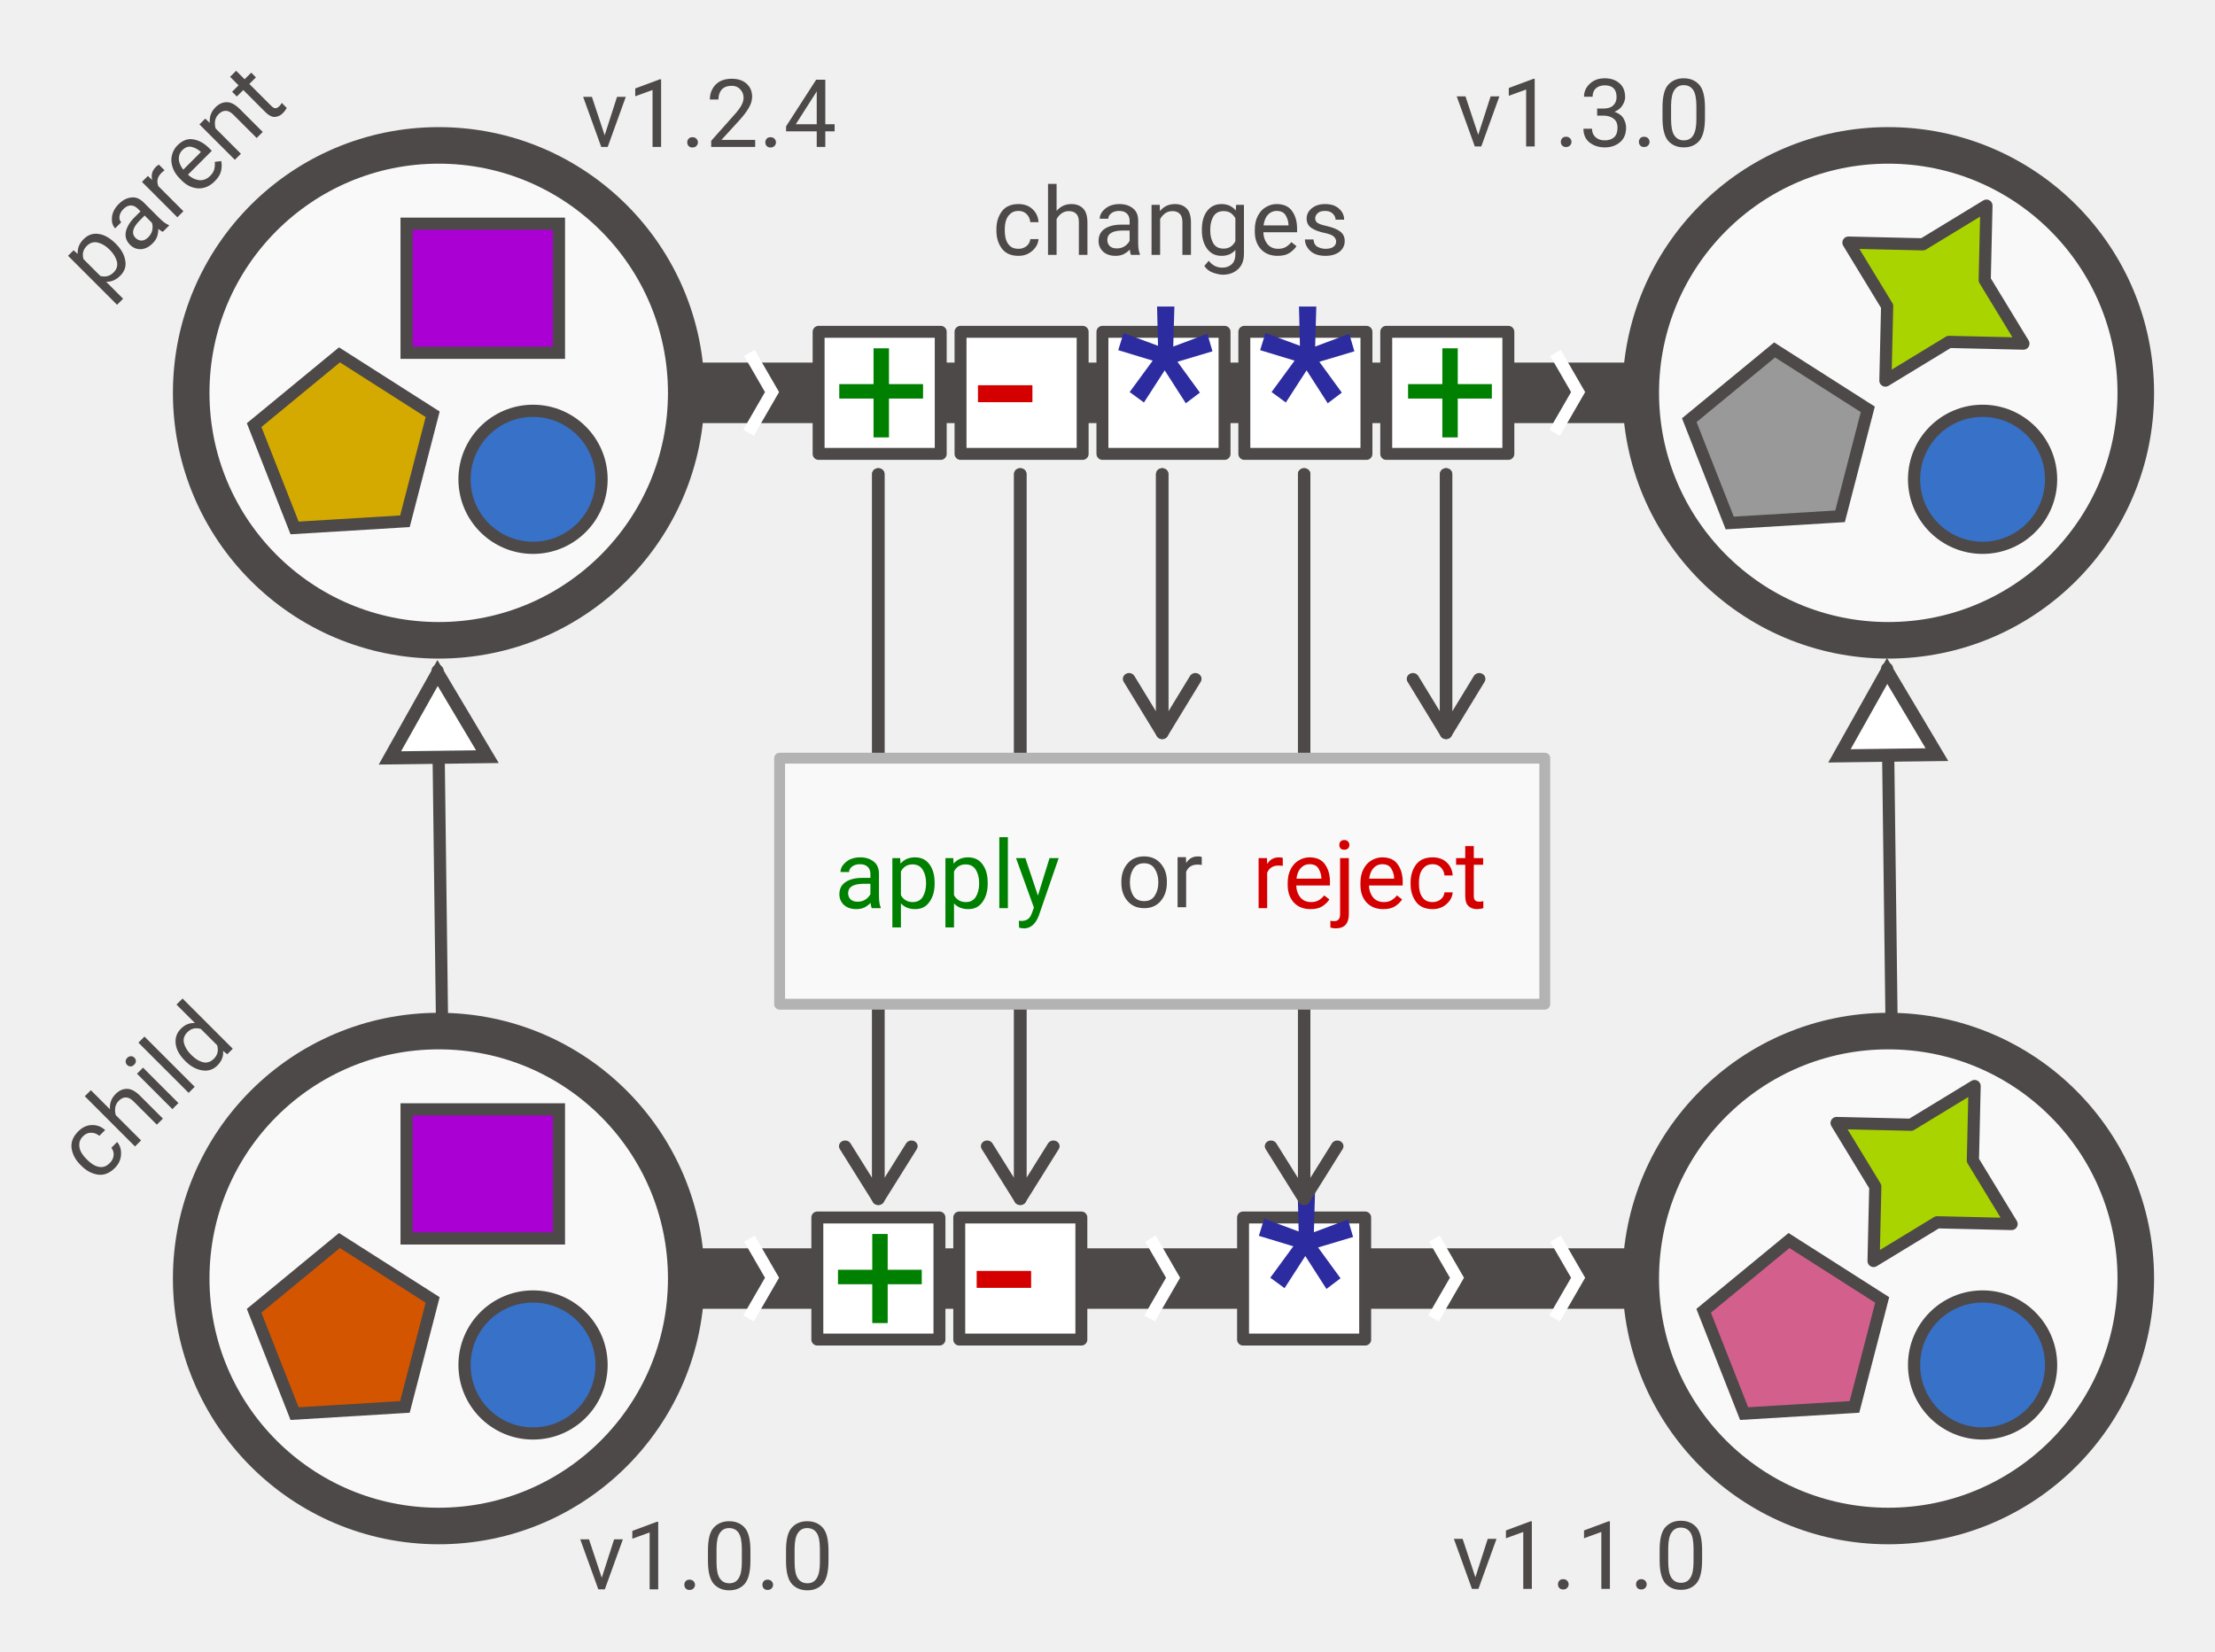
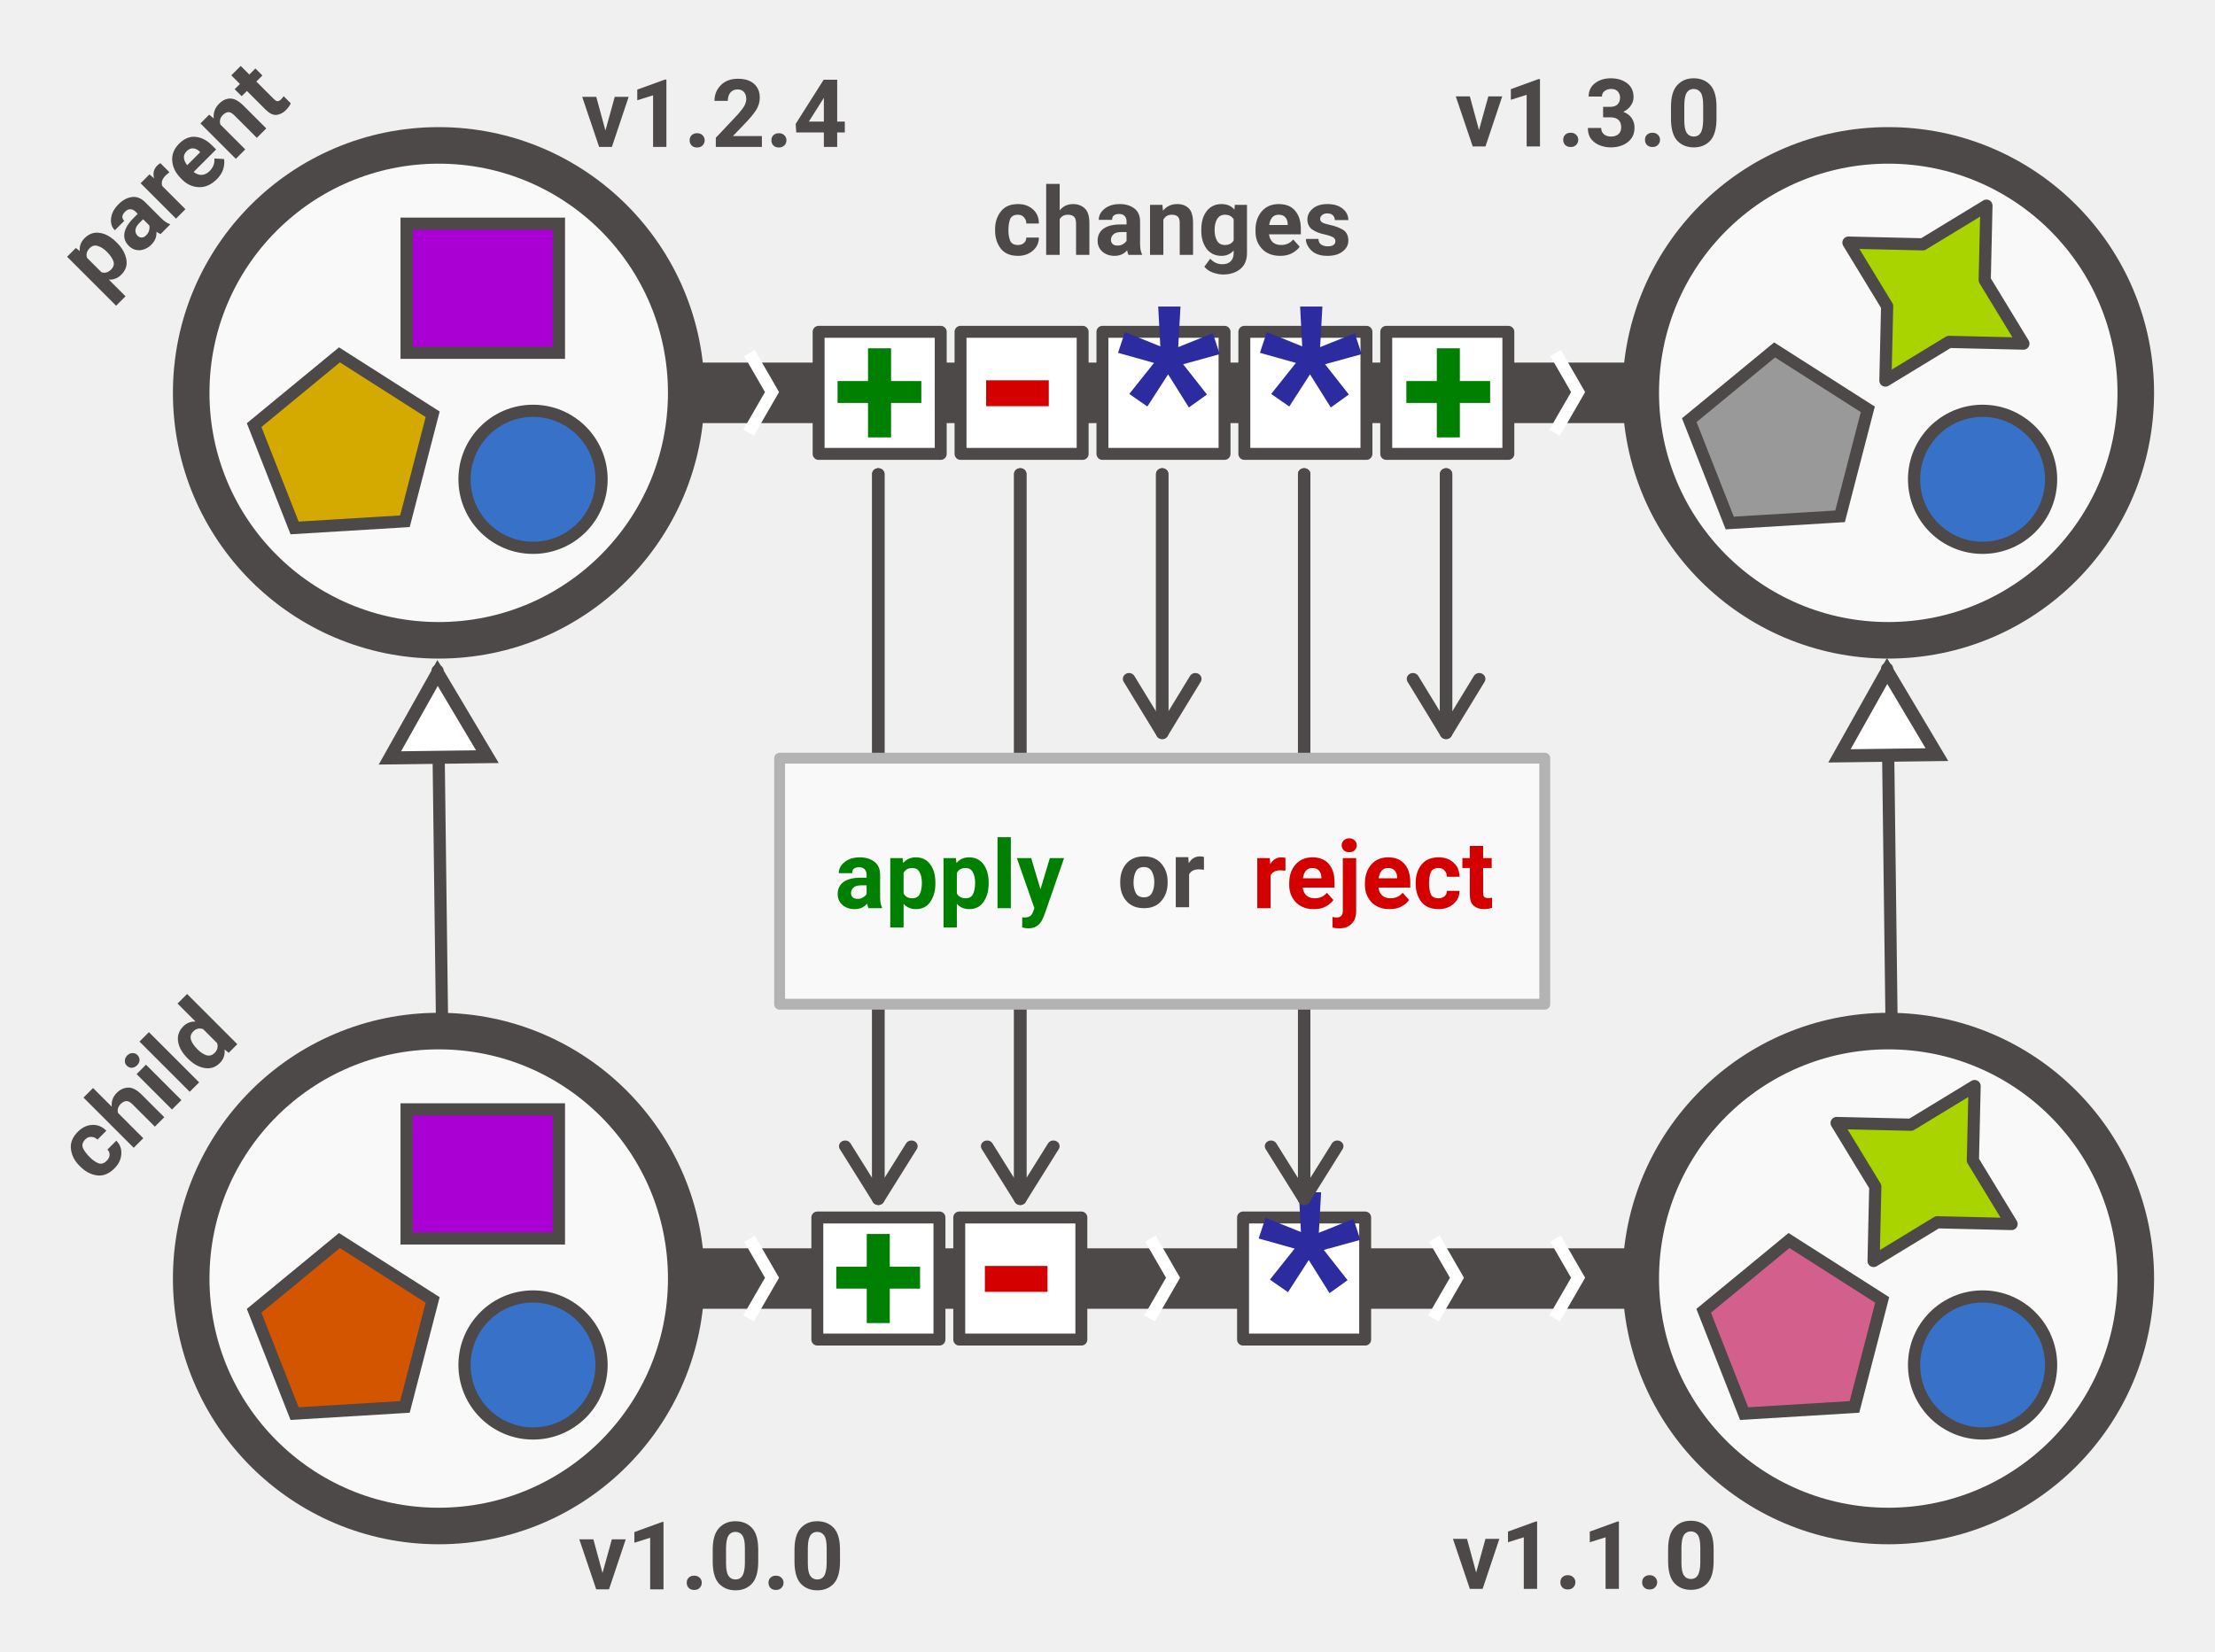
<svg xmlns="http://www.w3.org/2000/svg" width="181.767mm" height="135.54mm" viewBox="0 0 181.767 135.54" version="1.1" id="svg4666">
  <defs id="defs4660">
    <marker orient="auto" refY="0" refX="0" id="marker1451-2-3-1" style="overflow:visible">
      <path id="path1449-9-1-5" d="M 5.77,0 -2.88,5 V -5 Z" style="fill:#ffffff;fill-opacity:1;fill-rule:evenodd;stroke:#4d4948;stroke-width:1pt;stroke-opacity:1" transform="matrix(0.8,0,0,0.8,-4.8,0)" />
    </marker>
    <marker orient="auto" refY="0" refX="0" id="marker1451-2-3" style="overflow:visible">
      <path id="path1449-9-1" d="M 5.77,0 -2.88,5 V -5 Z" style="fill:#ffffff;fill-opacity:1;fill-rule:evenodd;stroke:#4d4948;stroke-width:1pt;stroke-opacity:1" transform="matrix(0.8,0,0,0.8,-4.8,0)" />
    </marker>
  </defs>
  <g id="layer1" transform="translate(439.3774,40.64482)">
    <path style="fill:#ffffff;fill-opacity:1;stroke:#4d4948;stroke-width:1;stroke-linecap:round;stroke-linejoin:miter;stroke-miterlimit:4;stroke-dasharray:none;stroke-opacity:1;marker-end:url(#marker1451-2-3)" d="m -403.07,45.855 -0.401,-31.444" id="path1069-3-0" />
    <g transform="translate(-759.9132,-168.022)" id="g1232-2">
      <circle r="20.312" cy="232.321" cx="356.538" id="path932-6-8-5" style="opacity:1;fill:#f9f9f9;fill-opacity:1;stroke:#4d4948;stroke-width:3;stroke-linecap:round;stroke-miterlimit:4;stroke-dasharray:none;stroke-dashoffset:0;stroke-opacity:1" />
      <path d="m 353.764,242.859 -9.054,0.549 -3.32,-8.441 7.002,-5.766 7.648,4.877 z" id="path950-6-3-3" style="opacity:1;fill:#d45500;fill-opacity:1;stroke:#4d4948;stroke-width:1;stroke-linecap:round;stroke-miterlimit:4;stroke-dasharray:none;stroke-dashoffset:0;stroke-opacity:1" />
      <rect y="218.436" x="353.901" height="10.596" width="12.502" id="rect952-7-0-1" style="opacity:1;fill:#aa00d4;fill-opacity:1;stroke:#4d4948;stroke-width:1;stroke-linecap:round;stroke-miterlimit:4;stroke-dasharray:none;stroke-dashoffset:0;stroke-opacity:1" />
      <circle r="5.623" cy="239.416" cx="364.278" id="path1005-0-1" style="opacity:1;fill:#3771c8;fill-opacity:1;stroke:#4d4948;stroke-width:1;stroke-linecap:round;stroke-miterlimit:4;stroke-dasharray:none;stroke-dashoffset:0;stroke-opacity:1" />
    </g>
    <path style="fill:none;stroke:#4d4948;stroke-width:4.965;stroke-linecap:round;stroke-linejoin:miter;stroke-miterlimit:4;stroke-dasharray:none;stroke-opacity:1" d="m -392.243,-8.399 h 96.686" id="path817-3-9" />
    <g transform="translate(-708.5975,-331.8976)" id="g1226-1">
      <circle r="20.312" cy="323.499" cx="305.222" id="path932-6-2-6" style="opacity:1;fill:#f9f9f9;fill-opacity:1;stroke:#4d4948;stroke-width:3;stroke-linecap:round;stroke-miterlimit:4;stroke-dasharray:none;stroke-dashoffset:0;stroke-opacity:1" />
      <path d="m 302.449,334.038 -9.054,0.549 -3.32,-8.441 7.002,-5.766 7.648,4.877 z" id="path950-6-8-5" style="opacity:1;fill:#d4aa00;fill-opacity:1;stroke:#4d4948;stroke-width:1;stroke-linecap:round;stroke-miterlimit:4;stroke-dasharray:none;stroke-dashoffset:0;stroke-opacity:1" />
      <rect y="309.615" x="302.586" height="10.596" width="12.502" id="rect952-7-1-3" style="opacity:1;fill:#aa00d4;fill-opacity:1;stroke:#4d4948;stroke-width:1;stroke-linecap:round;stroke-miterlimit:4;stroke-dasharray:none;stroke-dashoffset:0;stroke-opacity:1" />
      <circle r="5.623" cy="330.595" cx="312.962" id="path1005-7-3" style="opacity:1;fill:#3771c8;fill-opacity:1;stroke:#4d4948;stroke-width:1;stroke-linecap:round;stroke-miterlimit:4;stroke-dasharray:none;stroke-dashoffset:0;stroke-opacity:1" />
    </g>
    <text xml:space="preserve" style="font-style:normal;font-weight:normal;font-size:3.528px;line-height:1.25;font-family:sans-serif;letter-spacing:0px;word-spacing:0px;fill:#4d4948;fill-opacity:1;stroke:none;stroke-width:0.265" x="-293.375" y="-316.522" id="text1515-3" transform="rotate(-45)">
-       <tspan id="tspan1513-5" x="-293.375" y="-316.522" style="font-style:normal;font-variant:normal;font-weight:normal;font-stretch:normal;font-size:7.761px;font-family:Roboto;-inkscape-font-specification:Roboto;fill:#4d4948;fill-opacity:1;stroke-width:0.265">parent</tspan>
+       <tspan id="tspan1513-5" x="-293.375" y="-316.522" style="font-style:normal;font-variant:normal;font-weight:bold;font-stretch:normal;font-size:7.761px;font-family:Roboto;-inkscape-font-specification:'Roboto Bold';fill:#4d4948;fill-opacity:1;stroke-width:0.265;">parent</tspan>
    </text>
    <text xml:space="preserve" style="font-style:normal;font-weight:normal;font-size:3.528px;line-height:1.25;font-family:sans-serif;letter-spacing:0px;word-spacing:0px;fill:#4d4948;fill-opacity:1;stroke:none;stroke-width:0.265" x="-345.248" y="-265.049" id="text1515-4-7" transform="rotate(-45)">
-       <tspan id="tspan1513-3-7" x="-345.248" y="-265.049" style="font-style:normal;font-variant:normal;font-weight:normal;font-stretch:normal;font-size:7.761px;font-family:Roboto;-inkscape-font-specification:Roboto;fill:#4d4948;fill-opacity:1;stroke-width:0.265">child</tspan>
+       <tspan id="tspan1513-3-7" x="-345.248" y="-265.049" style="font-style:normal;font-variant:normal;font-weight:bold;font-stretch:normal;font-size:7.761px;font-family:Roboto;-inkscape-font-specification:'Roboto Bold';fill:#4d4948;fill-opacity:1;stroke-width:0.265;">child</tspan>
    </text>
    <g transform="translate(-761.232,-332.1649)" id="g1718-0">
      <circle r="20.312" cy="323.766" cx="476.809" id="path932-6-2-8-4" style="opacity:1;fill:#f9f9f9;fill-opacity:1;stroke:#4d4948;stroke-width:3;stroke-linecap:round;stroke-miterlimit:4;stroke-dasharray:none;stroke-dashoffset:0;stroke-opacity:1" />
      <path d="m 472.854,333.9 -9.054,0.549 -3.32,-8.441 7.002,-5.766 7.648,4.877 z" id="path950-6-8-1-0" style="opacity:1;fill:#999999;fill-opacity:1;stroke:#4d4948;stroke-width:1;stroke-linecap:round;stroke-miterlimit:4;stroke-dasharray:none;stroke-dashoffset:0;stroke-opacity:1" />
      <circle r="5.623" cy="330.862" cx="484.549" id="path1005-7-5-6" style="opacity:1;fill:#3771c8;fill-opacity:1;stroke:#4d4948;stroke-width:1;stroke-linecap:round;stroke-miterlimit:4;stroke-dasharray:none;stroke-dashoffset:0;stroke-opacity:1" />
      <path d="m 487.899,319.724 -6.106,-0.141 -5.218,3.175 0.141,-6.106 -3.175,-5.218 6.106,0.141 5.218,-3.175 -0.141,6.106 z" id="path4147-8" style="opacity:1;fill:#aad400;fill-opacity:1;stroke:#4d4948;stroke-width:1;stroke-linecap:round;stroke-linejoin:round;stroke-miterlimit:4;stroke-dasharray:none;stroke-dashoffset:0;stroke-opacity:1" />
    </g>
    <g id="g4289" transform="translate(-1077.324,-111.7777)">
      <g transform="translate(342.9436,-220.7464)" id="g1140-1">
        <rect style="opacity:1;fill:#ffffff;fill-opacity:1;stroke:#4d4948;stroke-width:0.979;stroke-linecap:round;stroke-linejoin:round;stroke-miterlimit:4;stroke-dasharray:none;stroke-dashoffset:0;stroke-opacity:1" id="rect1120-60" width="10.021" height="10.021" x="362.18" y="319.115" />
        <text xml:space="preserve" style="font-style:normal;font-weight:normal;font-size:3.528px;line-height:1.25;font-family:sans-serif;letter-spacing:0px;word-spacing:0px;fill:#4d4948;fill-opacity:1;stroke:none;stroke-width:0.265" x="363.342" y="328.783" id="text1515-9-0-0-4-3-4-7-6-87-1">
-           <tspan id="tspan1513-8-6-0-7-4-1-3-1-4-7" x="363.342" y="328.783" style="font-style:normal;font-variant:normal;font-weight:normal;font-stretch:normal;font-size:14.111px;font-family:Roboto;-inkscape-font-specification:Roboto;fill:#008000;fill-opacity:1;stroke-width:0.265">+</tspan>
+           <tspan id="tspan1513-8-6-0-7-4-1-3-1-4-7" x="363.342" y="328.783" style="font-style:normal;font-variant:normal;font-weight:bold;font-stretch:normal;font-size:14.111px;font-family:Roboto;-inkscape-font-specification:'Roboto Bold';fill:#008000;fill-opacity:1;stroke-width:0.265;">+</tspan>
        </text>
      </g>
      <g transform="translate(343.6803,-220.7464)" id="g1145-9">
        <rect style="opacity:1;fill:#ffffff;fill-opacity:1;stroke:#4d4948;stroke-width:0.979;stroke-linecap:round;stroke-linejoin:round;stroke-miterlimit:4;stroke-dasharray:none;stroke-dashoffset:0;stroke-opacity:1" id="rect1120-6-5" width="10.021" height="10.021" x="373.089" y="319.115" />
        <text xml:space="preserve" style="font-style:normal;font-weight:normal;font-size:4.678px;line-height:1.25;font-family:sans-serif;letter-spacing:0px;word-spacing:0px;fill:#4d4948;fill-opacity:1;stroke:none;stroke-width:0.351" x="374.175" y="329.858" id="text1515-9-0-0-4-3-4-7-6-8-5-3">
-           <tspan id="tspan1513-8-6-0-7-4-1-3-1-7-4-7" x="374.175" y="329.858" style="font-style:normal;font-variant:normal;font-weight:normal;font-stretch:normal;font-size:18.711px;font-family:Roboto;-inkscape-font-specification:Roboto;fill:#d40000;fill-opacity:1;stroke-width:0.351">-</tspan>
+           <tspan id="tspan1513-8-6-0-7-4-1-3-1-7-4-7" x="374.175" y="329.858" style="font-style:normal;font-variant:normal;font-weight:bold;font-stretch:normal;font-size:18.711px;font-family:Roboto;-inkscape-font-specification:'Roboto Bold';fill:#d40000;fill-opacity:1;stroke-width:0.351;">-</tspan>
        </text>
      </g>
      <g transform="translate(345.3042,-220.7464)" id="g1186-0">
        <rect style="opacity:1;fill:#ffffff;fill-opacity:1;stroke:#4d4948;stroke-width:0.979;stroke-linecap:round;stroke-linejoin:round;stroke-miterlimit:4;stroke-dasharray:none;stroke-dashoffset:0;stroke-opacity:1" id="rect1120-9-5" width="10.021" height="10.021" x="383.11" y="319.115" />
        <text xml:space="preserve" style="font-style:normal;font-weight:normal;font-size:4.799px;line-height:1.25;font-family:sans-serif;letter-spacing:0px;word-spacing:0px;fill:#4d4948;fill-opacity:1;stroke:none;stroke-width:0.36" x="384.141" y="330.701" id="text1515-9-0-0-4-3-4-7-6-8-7-0-3">
-           <tspan id="tspan1513-8-6-0-7-4-1-3-1-7-7-9-4" x="384.141" y="330.701" style="font-style:normal;font-variant:normal;font-weight:normal;font-stretch:normal;font-size:19.197px;font-family:Roboto;-inkscape-font-specification:Roboto;fill:#2c2ca0;fill-opacity:1;stroke-width:0.36">*</tspan>
+           <tspan id="tspan1513-8-6-0-7-4-1-3-1-7-7-9-4" x="384.141" y="330.701" style="font-style:normal;font-variant:normal;font-weight:bold;font-stretch:normal;font-size:19.197px;font-family:Roboto;-inkscape-font-specification:'Roboto Bold';fill:#2c2ca0;fill-opacity:1;stroke-width:0.36;">*</tspan>
        </text>
      </g>
      <g transform="translate(344.9531,-220.7464)" id="g1191-5">
        <rect style="opacity:1;fill:#ffffff;fill-opacity:1;stroke:#4d4948;stroke-width:0.979;stroke-linecap:round;stroke-linejoin:round;stroke-miterlimit:4;stroke-dasharray:none;stroke-dashoffset:0;stroke-opacity:1" id="rect1120-9-4-5" width="10.021" height="10.021" x="395.106" y="319.115" />
        <text xml:space="preserve" style="font-style:normal;font-weight:normal;font-size:4.799px;line-height:1.25;font-family:sans-serif;letter-spacing:0px;word-spacing:0px;fill:#4d4948;fill-opacity:1;stroke:none;stroke-width:0.36" x="396.137" y="330.701" id="text1515-9-0-0-4-3-4-7-6-8-7-5-0">
-           <tspan id="tspan1513-8-6-0-7-4-1-3-1-7-7-0-4" x="396.137" y="330.701" style="font-style:normal;font-variant:normal;font-weight:normal;font-stretch:normal;font-size:19.197px;font-family:Roboto;-inkscape-font-specification:Roboto;fill:#2c2ca0;fill-opacity:1;stroke-width:0.36">*</tspan>
+           <tspan id="tspan1513-8-6-0-7-4-1-3-1-7-7-0-4" x="396.137" y="330.701" style="font-style:normal;font-variant:normal;font-weight:bold;font-stretch:normal;font-size:19.197px;font-family:Roboto;-inkscape-font-specification:'Roboto Bold';fill:#2c2ca0;fill-opacity:1;stroke-width:0.36;">*</tspan>
        </text>
      </g>
      <g transform="translate(345.5894,-220.7464)" id="g1196-9">
        <rect style="opacity:1;fill:#ffffff;fill-opacity:1;stroke:#4d4948;stroke-width:0.979;stroke-linecap:round;stroke-linejoin:round;stroke-miterlimit:4;stroke-dasharray:none;stroke-dashoffset:0;stroke-opacity:1" id="rect1120-9-4-6-2" width="10.021" height="10.021" x="406.114" y="319.115" />
        <text xml:space="preserve" style="font-style:normal;font-weight:normal;font-size:3.528px;line-height:1.25;font-family:sans-serif;letter-spacing:0px;word-spacing:0px;fill:#4d4948;fill-opacity:1;stroke:none;stroke-width:0.265" x="407.376" y="328.783" id="text1515-9-0-0-4-3-4-7-6-3-1">
-           <tspan id="tspan1513-8-6-0-7-4-1-3-1-6-5" x="407.376" y="328.783" style="font-style:normal;font-variant:normal;font-weight:normal;font-stretch:normal;font-size:14.111px;font-family:Roboto;-inkscape-font-specification:Roboto;fill:#008000;fill-opacity:1;stroke-width:0.265">+</tspan>
+           <tspan id="tspan1513-8-6-0-7-4-1-3-1-6-5" x="407.376" y="328.783" style="font-style:normal;font-variant:normal;font-weight:bold;font-stretch:normal;font-size:14.111px;font-family:Roboto;-inkscape-font-specification:'Roboto Bold';fill:#008000;fill-opacity:1;stroke-width:0.265;">+</tspan>
        </text>
      </g>
    </g>
    <text xml:space="preserve" style="font-style:normal;font-weight:normal;font-size:3.528px;line-height:1.25;font-family:sans-serif;letter-spacing:0px;word-spacing:0px;fill:#4d4948;fill-opacity:1;stroke:none;stroke-width:0.265" x="-391.647" y="-28.585" id="text1515-9-0-0-4-38">
-       <tspan id="tspan1513-8-6-0-7-3" x="-391.647" y="-28.585" style="font-style:normal;font-variant:normal;font-weight:normal;font-stretch:normal;font-size:7.761px;font-family:Roboto;-inkscape-font-specification:Roboto;fill:#4d4948;fill-opacity:1;stroke-width:0.265">v1.2.4</tspan>
+       <tspan id="tspan1513-8-6-0-7-3" x="-391.647" y="-28.585" style="font-style:normal;font-variant:normal;font-weight:bold;font-stretch:normal;font-size:7.761px;font-family:Roboto;-inkscape-font-specification:'Roboto Bold';fill:#4d4948;fill-opacity:1;stroke-width:0.265;">v1.2.4</tspan>
    </text>
    <text xml:space="preserve" style="font-style:normal;font-weight:normal;font-size:3.528px;line-height:1.25;font-family:sans-serif;letter-spacing:0px;word-spacing:0px;fill:#4d4948;fill-opacity:1;stroke:none;stroke-width:0.265" x="-319.959" y="-28.625" id="text1515-9-0-0-8-1">
-       <tspan id="tspan1513-8-6-0-4-7" x="-319.959" y="-28.625" style="font-style:normal;font-variant:normal;font-weight:normal;font-stretch:normal;font-size:7.761px;font-family:Roboto;-inkscape-font-specification:Roboto;fill:#4d4948;fill-opacity:1;stroke-width:0.265">v1.3.0</tspan>
+       <tspan id="tspan1513-8-6-0-4-7" x="-319.959" y="-28.625" style="font-style:normal;font-variant:normal;font-weight:bold;font-stretch:normal;font-size:7.761px;font-family:Roboto;-inkscape-font-specification:'Roboto Bold';fill:#4d4948;fill-opacity:1;stroke-width:0.265;">v1.3.0</tspan>
    </text>
    <path style="fill:#ffffff;fill-opacity:1;stroke:#4d4948;stroke-width:1;stroke-linecap:round;stroke-linejoin:miter;stroke-miterlimit:4;stroke-dasharray:none;stroke-opacity:1;marker-end:url(#marker1451-2-3-1)" d="m -284.118,46.022 -0.401,-31.778" id="path1069-3-0-7" />
    <path style="fill:none;stroke:#4d4948;stroke-width:4.965;stroke-linecap:round;stroke-linejoin:miter;stroke-miterlimit:4;stroke-dasharray:none;stroke-opacity:1" d="m -381.892,64.299 h 96.686" id="path817-3-9-9" />
    <g transform="translate(-640.9607,-168.022)" id="g1232-2-8">
      <circle r="20.312" cy="232.321" cx="356.538" id="path932-6-8-5-7" style="opacity:1;fill:#f9f9f9;fill-opacity:1;stroke:#4d4948;stroke-width:3;stroke-linecap:round;stroke-miterlimit:4;stroke-dasharray:none;stroke-dashoffset:0;stroke-opacity:1" />
      <path d="m 353.764,242.859 -9.054,0.549 -3.32,-8.441 7.002,-5.766 7.648,4.877 z" id="path950-6-3-3-1" style="opacity:1;fill:#d35f8d;fill-opacity:1;stroke:#4d4948;stroke-width:1;stroke-linecap:round;stroke-miterlimit:4;stroke-dasharray:none;stroke-dashoffset:0;stroke-opacity:1" />
      <circle r="5.623" cy="239.416" cx="364.278" id="path1005-0-1-4" style="opacity:1;fill:#3771c8;fill-opacity:1;stroke:#4d4948;stroke-width:1;stroke-linecap:round;stroke-miterlimit:4;stroke-dasharray:none;stroke-dashoffset:0;stroke-opacity:1" />
      <path d="m 366.657,227.845 -6.106,-0.141 -5.218,3.175 0.141,-6.106 -3.175,-5.218 6.106,0.141 5.218,-3.175 -0.141,6.106 z" id="path4147-8-2" style="opacity:1;fill:#aad400;fill-opacity:1;stroke:#4d4948;stroke-width:1;stroke-linecap:round;stroke-linejoin:round;stroke-miterlimit:4;stroke-dasharray:none;stroke-dashoffset:0;stroke-opacity:1" />
    </g>
    <g id="g5389" transform="translate(-1077.429,-114.7684)">
      <g transform="translate(342.9436,-145.0584)" id="g1140-1-3">
        <rect style="opacity:1;fill:#ffffff;fill-opacity:1;stroke:#4d4948;stroke-width:0.979;stroke-linecap:round;stroke-linejoin:round;stroke-miterlimit:4;stroke-dasharray:none;stroke-dashoffset:0;stroke-opacity:1" id="rect1120-60-1" width="10.021" height="10.021" x="362.18" y="319.115" />
        <text xml:space="preserve" style="font-style:normal;font-weight:normal;font-size:3.528px;line-height:1.25;font-family:sans-serif;letter-spacing:0px;word-spacing:0px;fill:#4d4948;fill-opacity:1;stroke:none;stroke-width:0.265" x="363.342" y="328.783" id="text1515-9-0-0-4-3-4-7-6-87-1-4">
-           <tspan id="tspan1513-8-6-0-7-4-1-3-1-4-7-4" x="363.342" y="328.783" style="font-style:normal;font-variant:normal;font-weight:normal;font-stretch:normal;font-size:14.111px;font-family:Roboto;-inkscape-font-specification:Roboto;fill:#008000;fill-opacity:1;stroke-width:0.265">+</tspan>
+           <tspan id="tspan1513-8-6-0-7-4-1-3-1-4-7-4" x="363.342" y="328.783" style="font-style:normal;font-variant:normal;font-weight:bold;font-stretch:normal;font-size:14.111px;font-family:Roboto;-inkscape-font-specification:'Roboto Bold';fill:#008000;fill-opacity:1;stroke-width:0.265;">+</tspan>
        </text>
      </g>
      <g transform="translate(343.6803,-145.0584)" id="g1145-9-1">
        <rect style="opacity:1;fill:#ffffff;fill-opacity:1;stroke:#4d4948;stroke-width:0.979;stroke-linecap:round;stroke-linejoin:round;stroke-miterlimit:4;stroke-dasharray:none;stroke-dashoffset:0;stroke-opacity:1" id="rect1120-6-5-6" width="10.021" height="10.021" x="373.089" y="319.115" />
        <text xml:space="preserve" style="font-style:normal;font-weight:normal;font-size:4.678px;line-height:1.25;font-family:sans-serif;letter-spacing:0px;word-spacing:0px;fill:#4d4948;fill-opacity:1;stroke:none;stroke-width:0.351" x="374.175" y="329.858" id="text1515-9-0-0-4-3-4-7-6-8-5-3-4">
-           <tspan id="tspan1513-8-6-0-7-4-1-3-1-7-4-7-9" x="374.175" y="329.858" style="font-style:normal;font-variant:normal;font-weight:normal;font-stretch:normal;font-size:18.711px;font-family:Roboto;-inkscape-font-specification:Roboto;fill:#d40000;fill-opacity:1;stroke-width:0.351">-</tspan>
+           <tspan id="tspan1513-8-6-0-7-4-1-3-1-7-4-7-9" x="374.175" y="329.858" style="font-style:normal;font-variant:normal;font-weight:bold;font-stretch:normal;font-size:18.711px;font-family:Roboto;-inkscape-font-specification:'Roboto Bold';fill:#d40000;fill-opacity:1;stroke-width:0.351;">-</tspan>
        </text>
      </g>
      <g transform="translate(344.9531,-145.0584)" id="g1191-5-6">
        <rect style="opacity:1;fill:#ffffff;fill-opacity:1;stroke:#4d4948;stroke-width:0.979;stroke-linecap:round;stroke-linejoin:round;stroke-miterlimit:4;stroke-dasharray:none;stroke-dashoffset:0;stroke-opacity:1" id="rect1120-9-4-5-7" width="10.021" height="10.021" x="395.106" y="319.115" />
        <text xml:space="preserve" style="font-style:normal;font-weight:normal;font-size:4.799px;line-height:1.25;font-family:sans-serif;letter-spacing:0px;word-spacing:0px;fill:#4d4948;fill-opacity:1;stroke:none;stroke-width:0.36" x="396.137" y="330.701" id="text1515-9-0-0-4-3-4-7-6-8-7-5-0-4">
-           <tspan id="tspan1513-8-6-0-7-4-1-3-1-7-7-0-4-4" x="396.137" y="330.701" style="font-style:normal;font-variant:normal;font-weight:normal;font-stretch:normal;font-size:19.197px;font-family:Roboto;-inkscape-font-specification:Roboto;fill:#2c2ca0;fill-opacity:1;stroke-width:0.36">*</tspan>
+           <tspan id="tspan1513-8-6-0-7-4-1-3-1-7-7-0-4-4" x="396.137" y="330.701" style="font-style:normal;font-variant:normal;font-weight:bold;font-stretch:normal;font-size:19.197px;font-family:Roboto;-inkscape-font-specification:'Roboto Bold';fill:#2c2ca0;fill-opacity:1;stroke-width:0.36;">*</tspan>
        </text>
      </g>
    </g>
    <text xml:space="preserve" style="font-style:normal;font-weight:normal;font-size:3.528px;line-height:1.25;font-family:sans-serif;letter-spacing:0px;word-spacing:0px;fill:#4d4948;fill-opacity:1;stroke:none;stroke-width:0.265" x="-357.968" y="-19.723" id="text1515-3-8">
-       <tspan id="tspan1513-5-6" x="-357.968" y="-19.723" style="font-style:normal;font-variant:normal;font-weight:normal;font-stretch:normal;font-size:7.761px;font-family:Roboto;-inkscape-font-specification:Roboto;fill:#4d4948;fill-opacity:1;stroke-width:0.265">changes</tspan>
+       <tspan id="tspan1513-5-6" x="-357.968" y="-19.723" style="font-style:normal;font-variant:normal;font-weight:bold;font-stretch:normal;font-size:7.761px;font-family:Roboto;-inkscape-font-specification:'Roboto Bold';fill:#4d4948;fill-opacity:1;stroke-width:0.265;">changes</tspan>
    </text>
    <text xml:space="preserve" style="font-style:normal;font-weight:normal;font-size:3.528px;line-height:1.25;font-family:sans-serif;letter-spacing:0px;word-spacing:0px;fill:#4d4948;fill-opacity:1;stroke:none;stroke-width:0.265" x="-391.885" y="89.815" id="text1515-9-0-0-4-38-2">
-       <tspan id="tspan1513-8-6-0-7-3-3" x="-391.885" y="89.815" style="font-style:normal;font-variant:normal;font-weight:normal;font-stretch:normal;font-size:7.761px;font-family:Roboto;-inkscape-font-specification:Roboto;fill:#4d4948;fill-opacity:1;stroke-width:0.265">v1.0.0</tspan>
+       <tspan id="tspan1513-8-6-0-7-3-3" x="-391.885" y="89.815" style="font-style:normal;font-variant:normal;font-weight:bold;font-stretch:normal;font-size:7.761px;font-family:Roboto;-inkscape-font-specification:'Roboto Bold';fill:#4d4948;fill-opacity:1;stroke-width:0.265;">v1.0.0</tspan>
    </text>
    <text xml:space="preserve" style="font-style:normal;font-weight:normal;font-size:3.528px;line-height:1.25;font-family:sans-serif;letter-spacing:0px;word-spacing:0px;fill:#4d4948;fill-opacity:1;stroke:none;stroke-width:0.265" x="-320.196" y="89.775" id="text1515-9-0-0-8-1-1">
-       <tspan id="tspan1513-8-6-0-4-7-2" x="-320.196" y="89.775" style="font-style:normal;font-variant:normal;font-weight:normal;font-stretch:normal;font-size:7.761px;font-family:Roboto;-inkscape-font-specification:Roboto;fill:#4d4948;fill-opacity:1;stroke-width:0.265">v1.1.0</tspan>
+       <tspan id="tspan1513-8-6-0-4-7-2" x="-320.196" y="89.775" style="font-style:normal;font-variant:normal;font-weight:bold;font-stretch:normal;font-size:7.761px;font-family:Roboto;-inkscape-font-specification:'Roboto Bold';fill:#4d4948;fill-opacity:1;stroke-width:0.265;">v1.1.0</tspan>
    </text>
    <g id="g4187" style="stroke:#4d4948;stroke-width:1.014;stroke-miterlimit:4;stroke-dasharray:none;stroke-opacity:1" transform="matrix(1.00026,0,0,0.9245021,-1077.514,-102.6925)">
      <path id="path4166" d="m 710.028,109.192 v 64.399 l 2.72,-4.711" style="fill:none;stroke:#4d4948;stroke-width:1.014;stroke-linecap:round;stroke-linejoin:round;stroke-miterlimit:4;stroke-dasharray:none;stroke-opacity:1" />
      <path id="path4166-9" d="m 710.028,109.192 v 64.399 l -2.72,-4.711" style="fill:none;stroke:#4d4948;stroke-width:1.014;stroke-linecap:round;stroke-linejoin:round;stroke-miterlimit:4;stroke-dasharray:none;stroke-opacity:1" />
    </g>
    <g id="g4187-4" style="stroke:#4d4948;stroke-width:1.014;stroke-miterlimit:4;stroke-dasharray:none;stroke-opacity:1" transform="matrix(1.00026,0,0,0.9245021,-1065.866,-102.6925)">
      <path id="path4166-3" d="m 710.028,109.192 v 64.399 l 2.72,-4.711" style="fill:none;stroke:#4d4948;stroke-width:1.014;stroke-linecap:round;stroke-linejoin:round;stroke-miterlimit:4;stroke-dasharray:none;stroke-opacity:1" />
      <path id="path4166-9-1" d="m 710.028,109.192 v 64.399 l -2.72,-4.711" style="fill:none;stroke:#4d4948;stroke-width:1.014;stroke-linecap:round;stroke-linejoin:round;stroke-miterlimit:4;stroke-dasharray:none;stroke-opacity:1" />
    </g>
    <g id="g4187-5" style="stroke:#4d4948;stroke-width:1.014;stroke-miterlimit:4;stroke-dasharray:none;stroke-opacity:1" transform="matrix(1.00026,0,0,0.9245021,-1042.57,-102.6925)">
      <path id="path4166-8" d="m 710.028,109.192 v 64.399 l 2.72,-4.711" style="fill:none;stroke:#4d4948;stroke-width:1.014;stroke-linecap:round;stroke-linejoin:round;stroke-miterlimit:4;stroke-dasharray:none;stroke-opacity:1" />
      <path id="path4166-9-0" d="m 710.028,109.192 v 64.399 l -2.72,-4.711" style="fill:none;stroke:#4d4948;stroke-width:1.014;stroke-linecap:round;stroke-linejoin:round;stroke-miterlimit:4;stroke-dasharray:none;stroke-opacity:1" />
    </g>
    <g id="g4267" transform="translate(-1077.768,-112.4407)">
      <rect y="134.027" x="702.368" height="20.195" width="62.79" id="rect4275-8" style="opacity:1;fill:#f9f9f9;fill-opacity:1;stroke:#b3b3b3;stroke-width:0.892;stroke-linecap:round;stroke-linejoin:round;stroke-miterlimit:4;stroke-dasharray:none;stroke-dashoffset:0;stroke-opacity:1" />
      <g transform="translate(1.24774)" id="g4257">
        <text xml:space="preserve" style="font-style:normal;font-weight:normal;font-size:3.528px;line-height:1.25;font-family:sans-serif;letter-spacing:0px;word-spacing:0px;fill:#008000;fill-opacity:1;stroke:none;stroke-width:0.265" x="705.617" y="146.342" id="text1515-3-87">
-           <tspan id="tspan1513-5-1" x="705.617" y="146.342" style="font-style:normal;font-variant:normal;font-weight:normal;font-stretch:normal;font-size:7.761px;font-family:Roboto;-inkscape-font-specification:Roboto;fill:#008000;fill-opacity:1;stroke-width:0.265">apply</tspan>
+           <tspan id="tspan1513-5-1" x="705.617" y="146.342" style="font-style:normal;font-variant:normal;font-weight:bold;font-stretch:normal;font-size:7.761px;font-family:Roboto;-inkscape-font-specification:'Roboto Bold';fill:#008000;fill-opacity:1;stroke-width:0.265;">apply</tspan>
        </text>
        <text xml:space="preserve" style="font-style:normal;font-weight:normal;font-size:3.528px;line-height:1.25;font-family:sans-serif;letter-spacing:0px;word-spacing:0px;fill:#d40000;fill-opacity:1;stroke:none;stroke-width:0.265" x="739.893" y="146.342" id="text1515-3-87-0">
-           <tspan id="tspan1513-5-1-9" x="739.893" y="146.342" style="font-style:normal;font-variant:normal;font-weight:normal;font-stretch:normal;font-size:7.761px;font-family:Roboto;-inkscape-font-specification:Roboto;fill:#d40000;fill-opacity:1;stroke-width:0.265">reject</tspan>
+           <tspan id="tspan1513-5-1-9" x="739.893" y="146.342" style="font-style:normal;font-variant:normal;font-weight:bold;font-stretch:normal;font-size:7.761px;font-family:Roboto;-inkscape-font-specification:'Roboto Bold';fill:#d40000;fill-opacity:1;stroke-width:0.265;">reject</tspan>
        </text>
        <text xml:space="preserve" style="font-style:normal;font-weight:normal;font-size:3.528px;line-height:1.25;font-family:sans-serif;letter-spacing:0px;word-spacing:0px;fill:#4d4948;fill-opacity:1;stroke:none;stroke-width:0.265" x="728.821" y="146.262" id="text1515-3-7">
-           <tspan id="tspan1513-5-7" x="728.821" y="146.262" style="font-style:normal;font-variant:normal;font-weight:normal;font-stretch:normal;font-size:7.761px;font-family:Roboto;-inkscape-font-specification:Roboto;fill:#4d4948;fill-opacity:1;stroke-width:0.265">or</tspan>
+           <tspan id="tspan1513-5-7" x="728.821" y="146.262" style="font-style:normal;font-variant:normal;font-weight:bold;font-stretch:normal;font-size:7.761px;font-family:Roboto;-inkscape-font-specification:'Roboto Bold';fill:#4d4948;fill-opacity:1;stroke-width:0.265;">or</tspan>
        </text>
      </g>
    </g>
    <g id="g4187-3" style="stroke:#4d4948;stroke-width:1.014;stroke-miterlimit:4;stroke-dasharray:none;stroke-opacity:1" transform="matrix(1.00026,0,0,0.9471412,-1054.218,-144.8751)">
      <path id="path4166-0" d="m 710.028,151.131 v 22.46 l 2.72,-4.711" style="fill:none;stroke:#4d4948;stroke-width:1.014;stroke-linecap:round;stroke-linejoin:round;stroke-miterlimit:4;stroke-dasharray:none;stroke-opacity:1" />
      <path id="path4166-9-4" d="m 710.028,151.131 v 22.46 l -2.72,-4.711" style="fill:none;stroke:#4d4948;stroke-width:1.014;stroke-linecap:round;stroke-linejoin:round;stroke-miterlimit:4;stroke-dasharray:none;stroke-opacity:1" />
    </g>
    <g id="g4187-3-1" style="stroke:#4d4948;stroke-width:1.014;stroke-miterlimit:4;stroke-dasharray:none;stroke-opacity:1" transform="matrix(1.00026,0,0,0.9471412,-1030.922,-144.8751)">
      <path id="path4166-0-3" d="m 710.028,151.131 v 22.46 l 2.72,-4.711" style="fill:none;stroke:#4d4948;stroke-width:1.014;stroke-linecap:round;stroke-linejoin:round;stroke-miterlimit:4;stroke-dasharray:none;stroke-opacity:1" />
      <path id="path4166-9-4-0" d="m 710.028,151.131 v 22.46 l -2.72,-4.711" style="fill:none;stroke:#4d4948;stroke-width:1.014;stroke-linecap:round;stroke-linejoin:round;stroke-miterlimit:4;stroke-dasharray:none;stroke-opacity:1" />
    </g>
    <path style="fill:none;stroke:#ffffff;stroke-width:1;stroke-linecap:butt;stroke-linejoin:miter;stroke-miterlimit:4;stroke-dasharray:none;stroke-opacity:1" d="m -311.728,61.026 1.853,3.209 -1.927,3.337" id="path937-8-7-1-1" />
    <path style="fill:none;stroke:#ffffff;stroke-width:1;stroke-linecap:butt;stroke-linejoin:miter;stroke-miterlimit:4;stroke-dasharray:none;stroke-opacity:1" d="m -377.877,61.026 1.853,3.209 -1.927,3.337" id="path937-7-6-4-4" />
    <path style="fill:none;stroke:#ffffff;stroke-width:1;stroke-linecap:butt;stroke-linejoin:miter;stroke-miterlimit:4;stroke-dasharray:none;stroke-opacity:1" d="m -377.877,-11.672 1.853,3.209 -1.927,3.337" id="path937-7-6-4-4-3" />
    <path style="fill:none;stroke:#ffffff;stroke-width:1;stroke-linecap:butt;stroke-linejoin:miter;stroke-miterlimit:4;stroke-dasharray:none;stroke-opacity:1" d="m -311.728,-11.672 1.853,3.209 -1.927,3.337" id="path937-7-6-4-4-3-0" />
    <path style="fill:none;stroke:#ffffff;stroke-width:1;stroke-linecap:butt;stroke-linejoin:miter;stroke-miterlimit:4;stroke-dasharray:none;stroke-opacity:1" d="m -321.671,61.026 1.853,3.209 -1.927,3.337" id="path937-8-7-1-1-0" />
    <path style="fill:none;stroke:#ffffff;stroke-width:1;stroke-linecap:butt;stroke-linejoin:miter;stroke-miterlimit:4;stroke-dasharray:none;stroke-opacity:1" d="m -344.967,61.026 1.853,3.209 -1.927,3.337" id="path937-8-7-1-1-04" />
  </g>
</svg>
